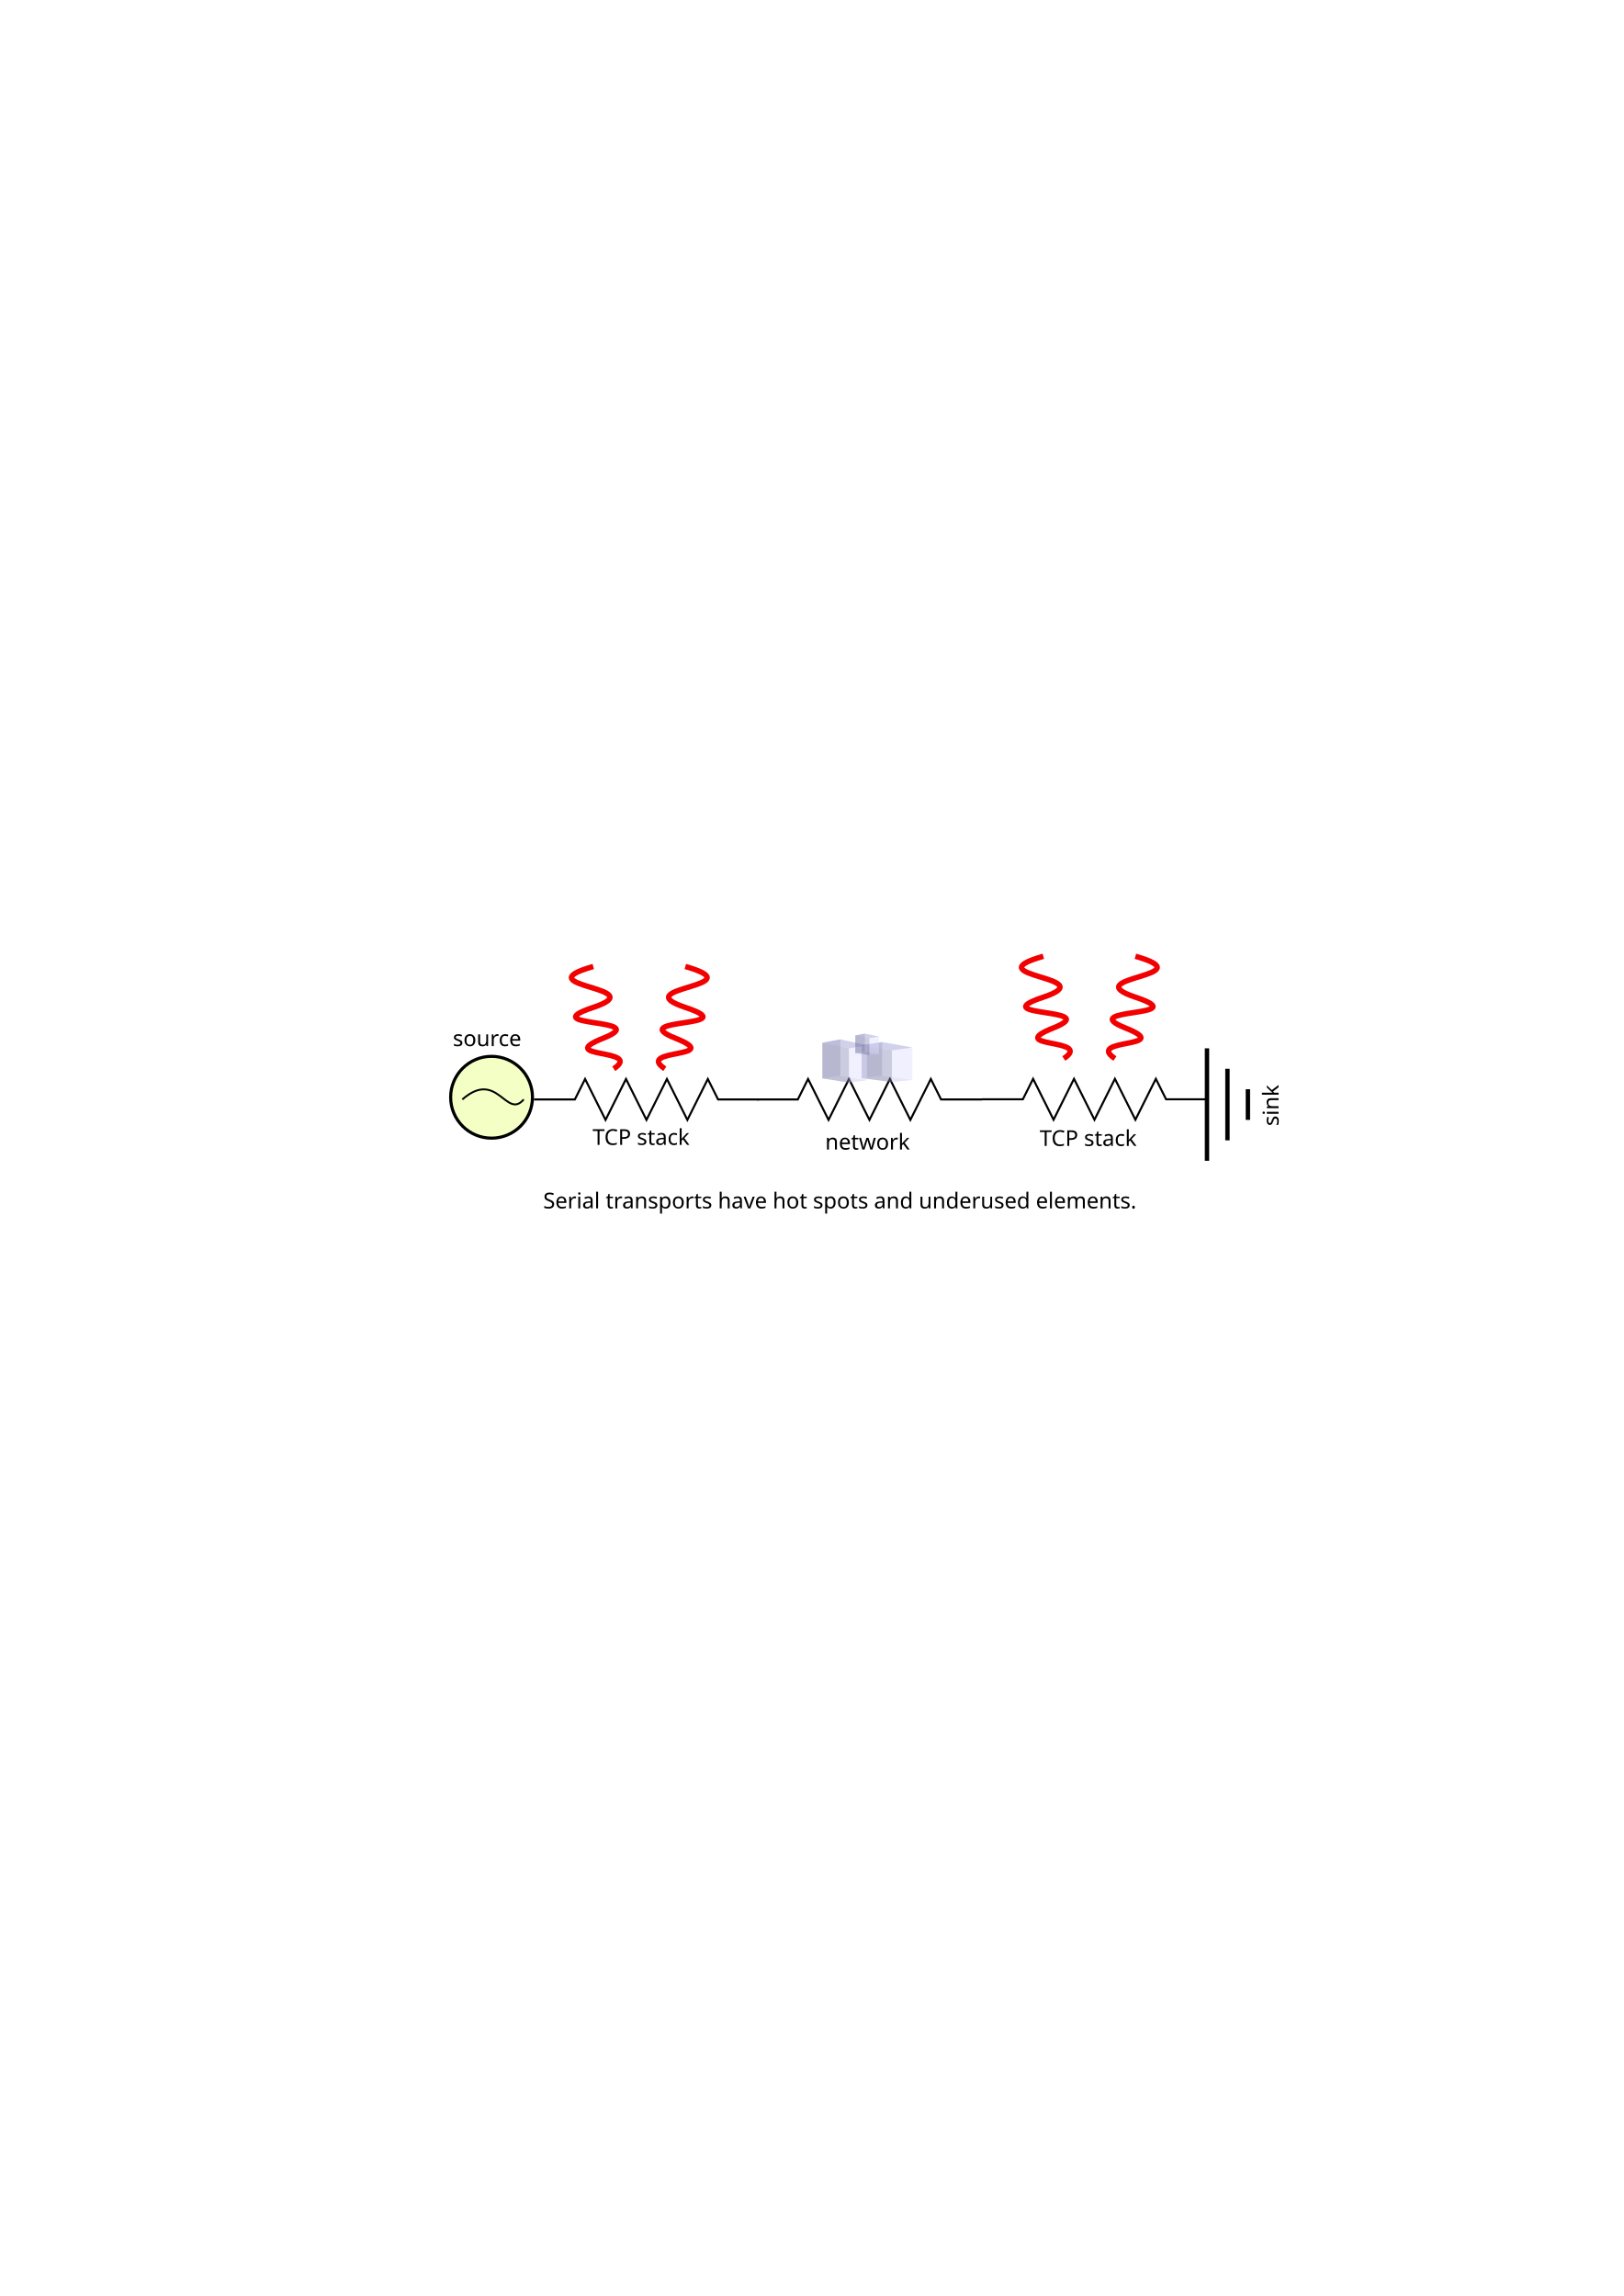
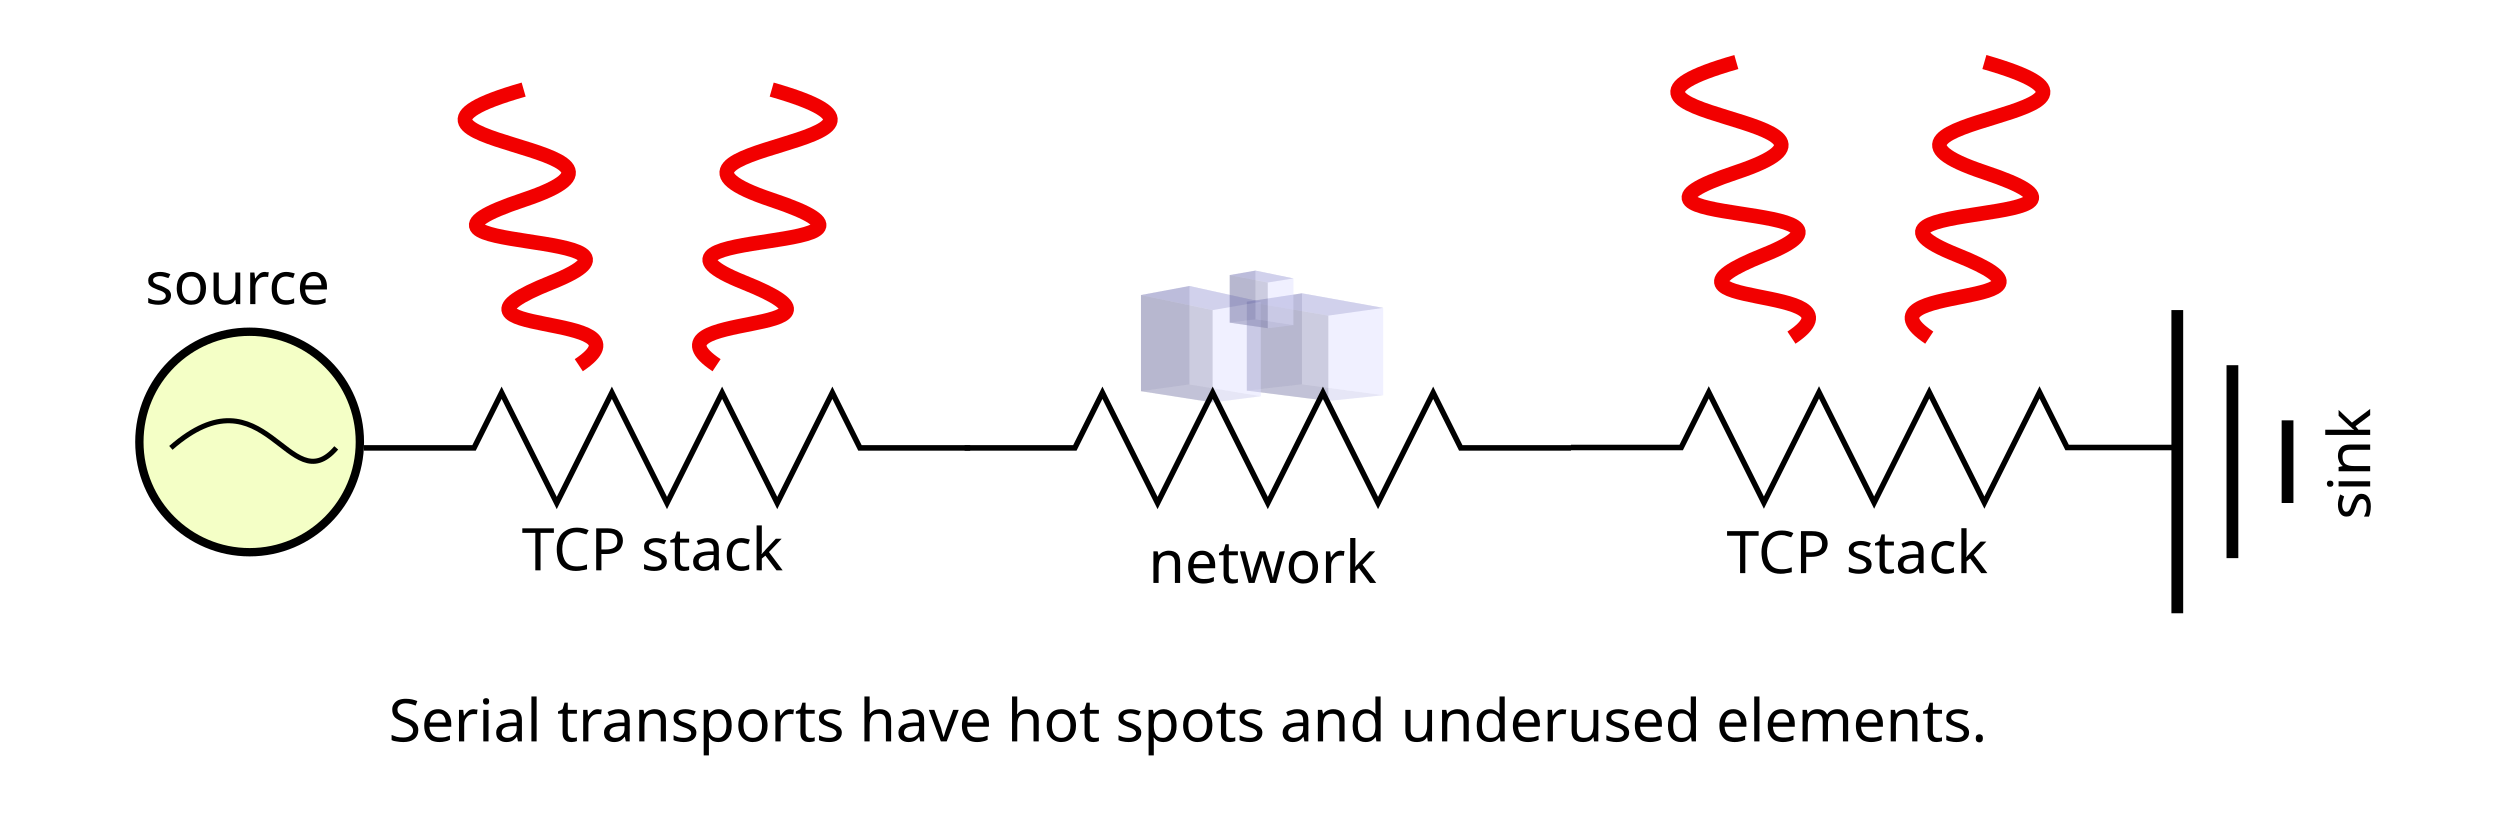
- <svg xmlns="http://www.w3.org/2000/svg" width="210mm" height="297mm" viewBox="0 0 210 297" version="1.1" id="svg8">
+ <svg xmlns="http://www.w3.org/2000/svg" width="120mm" height="40mm" viewBox="0 0 120 40" version="1.1" id="svg8">
  <defs id="defs2">
    </defs>
-   <g id="layer1">
-     <g id="g1075" transform="translate(3.3666666e-6,14.55208)">
-       <g transform="translate(9.789653,-23.81245)" id="g1028">
-         <path style="fill:none;stroke:#000000;stroke-width:0.265px;stroke-linecap:butt;stroke-linejoin:miter;stroke-opacity:1" d="m 59.267,151.479 5.292,-1e-5 1.323,-2.646 2.646,5.292 2.646,-5.292 2.646,5.292 2.646,-5.292 2.646,5.292 2.646,-5.292 1.323,2.646 h 5.292" id="path825-5" />
-         <text xml:space="preserve" style="font-style:normal;font-variant:normal;font-weight:normal;font-stretch:normal;font-size:2.822px;line-height:1.25;font-family:sans-serif;-inkscape-font-specification:'sans-serif, Normal';font-variant-ligatures:normal;font-variant-caps:normal;font-variant-numeric:normal;font-feature-settings:normal;text-align:start;letter-spacing:0px;word-spacing:0px;writing-mode:lr-tb;text-anchor:start;fill:#000000;fill-opacity:1;stroke:none;stroke-width:0.265" x="66.845" y="157.357" id="text880">
-           <tspan id="tspan878" x="66.845" y="157.357" style="stroke-width:0.265">TCP stack</tspan>
-         </text>
+   <g id="layer1" transform="translate(0,-257)">
+     <g id="g6026" transform="translate(-51.59376,136.2793)">
+       <g style="fill:#d4ff2a;fill-opacity:0.268;stroke:#f20000;stroke-width:2.646;stroke-miterlimit:4;stroke-dasharray:none;stroke-dashoffset:0;stroke-opacity:1" id="g1467">
+         <path style="fill:#353564;fill-rule:evenodd;stroke:none;stroke-linejoin:round" points="111.442,139.469 115.358,139.968 115.358,135.869 111.442,135.201 " d="m 111.442,135.201 v 4.269 l 3.916,0.499 v -4.1 z" id="path1469" />
+         <path style="fill:#e9e9ff;fill-rule:evenodd;stroke:none;stroke-linejoin:round" points="117.986,135.499 117.986,139.692 115.358,139.968 115.358,135.869 " d="m 115.358,135.869 2.628,-0.37 v 4.193 l -2.628,0.276 z" id="path1479" />
+         <path style="fill:#4d4d9f;fill-rule:evenodd;stroke:none;stroke-linejoin:round" points="114.088,134.799 117.986,135.499 115.358,135.869 111.442,135.201 " d="m 111.442,135.201 2.646,-0.402 3.899,0.7 -2.628,0.37 z" id="path1471" />
+         <path style="fill:#afafde;fill-rule:evenodd;stroke:none;stroke-linejoin:round" points="114.088,139.169 117.986,139.692 115.358,139.968 111.442,139.469 " d="m 111.442,139.469 2.646,-0.3 3.899,0.522 -2.628,0.276 z" id="path1477" />
+         <path style="fill:#d7d7ff;fill-rule:evenodd;stroke:none;stroke-linejoin:round" points="114.088,139.169 117.986,139.692 117.986,135.499 114.088,134.799 " d="m 114.088,134.799 v 4.37 l 3.899,0.522 v -4.193 z" id="path1475" />
+         <path style="fill:#8686bf;fill-rule:evenodd;stroke:none;stroke-linejoin:round" points="114.088,134.799 114.088,139.169 111.442,139.469 111.442,135.201 " d="m 111.442,135.201 2.646,-0.402 v 4.37 l -2.646,0.3 z" id="path1473" />
      </g>
-       <g transform="translate(9.789653,-23.81245)" id="g1039">
-         <path style="fill:none;stroke:#000000;stroke-width:0.265px;stroke-linecap:butt;stroke-linejoin:miter;stroke-opacity:1" d="m 117.21,151.46 5.292,-1e-5 1.323,-2.646 2.646,5.292 2.646,-5.292 2.646,5.292 2.646,-5.292 2.646,5.292 2.646,-5.292 1.323,2.646 h 5.292" id="path825-6-4" />
-         <text xml:space="preserve" style="font-style:normal;font-variant:normal;font-weight:normal;font-stretch:normal;font-size:2.822px;line-height:1.25;font-family:sans-serif;-inkscape-font-specification:'sans-serif, Normal';font-variant-ligatures:normal;font-variant-caps:normal;font-variant-numeric:normal;font-feature-settings:normal;text-align:start;letter-spacing:0px;word-spacing:0px;writing-mode:lr-tb;text-anchor:start;fill:#000000;fill-opacity:1;stroke:none;stroke-width:0.265" x="124.672" y="157.495" id="text880-5">
-           <tspan id="tspan878-5" x="124.672" y="157.495" style="stroke-width:0.265">TCP stack</tspan>
-         </text>
+       <g style="fill:#d4ff2a;fill-opacity:0.268;stroke:#f20000;stroke-width:2.646;stroke-miterlimit:4;stroke-dasharray:none;stroke-dashoffset:0;stroke-opacity:1" id="g1467-44">
+         <path style="fill:#353564;fill-rule:evenodd;stroke:none;stroke-width:9.749;stroke-linejoin:round" points="106.36,139.498 109.802,140.037 109.802,135.604 106.36,134.882 " d="m 106.36,134.882 v 4.616 l 3.443,0.54 v -4.433 z" id="path1469-1" />
+         <path style="fill:#e9e9ff;fill-rule:evenodd;stroke:none;stroke-width:9.749;stroke-linejoin:round" points="112.112,135.204 112.112,139.739 109.802,140.037 109.802,135.604 " d="m 109.802,135.604 2.31,-0.4 v 4.534 l -2.31,0.299 z" id="path1479-9" />
+         <path style="fill:#4d4d9f;fill-rule:evenodd;stroke:none;stroke-width:9.749;stroke-linejoin:round" points="108.685,134.448 112.112,135.204 109.802,135.604 106.36,134.882 " d="m 106.36,134.882 2.326,-0.434 3.427,0.756 -2.31,0.4 z" id="path1471-02" />
+         <path style="fill:#afafde;fill-rule:evenodd;stroke:none;stroke-width:9.749;stroke-linejoin:round" points="108.685,139.174 112.112,139.739 109.802,140.037 106.36,139.498 " d="m 106.36,139.498 2.326,-0.324 3.427,0.565 -2.31,0.299 z" id="path1477-8" />
+         <path style="fill:#d7d7ff;fill-rule:evenodd;stroke:none;stroke-width:9.749;stroke-linejoin:round" points="108.685,139.174 112.112,139.739 112.112,135.204 108.685,134.448 " d="m 108.685,134.448 v 4.726 l 3.427,0.565 v -4.534 z" id="path1475-0" />
+         <path style="fill:#8686bf;fill-rule:evenodd;stroke:none;stroke-width:9.749;stroke-linejoin:round" points="108.685,134.448 108.685,139.174 106.36,139.498 106.36,134.882 " d="m 106.36,134.882 2.326,-0.434 v 4.726 l -2.326,0.324 z" id="path1473-9" />
      </g>
-       <g transform="translate(9.789653,-23.81245)" id="g1034">
-         <path style="fill:none;stroke:#000000;stroke-width:0.265px;stroke-linecap:butt;stroke-linejoin:miter;stroke-opacity:1" d="m 88.106,151.479 5.292,-1e-5 1.323,-2.646 2.646,5.292 2.646,-5.292 2.646,5.292 2.646,-5.292 2.646,5.292 2.646,-5.292 1.323,2.646 h 5.292" id="path825-4" />
-         <text xml:space="preserve" style="font-style:normal;font-variant:normal;font-weight:normal;font-stretch:normal;font-size:2.822px;line-height:1.25;font-family:sans-serif;-inkscape-font-specification:'sans-serif, Normal';font-variant-ligatures:normal;font-variant-caps:normal;font-variant-numeric:normal;font-feature-settings:normal;text-align:start;letter-spacing:0px;word-spacing:0px;writing-mode:lr-tb;text-anchor:start;fill:#000000;fill-opacity:1;stroke:none;stroke-width:0.265" x="96.934" y="157.96" id="text955">
-           <tspan id="tspan953" x="96.934" y="157.96" style="stroke-width:0.265">network</tspan>
-           <tspan x="96.934" y="161.488" style="stroke-width:0.265" id="tspan957" />
+       <g style="fill:#d4ff2a;fill-opacity:0.268;stroke:#f20000;stroke-width:2.646;stroke-miterlimit:4;stroke-dasharray:none;stroke-dashoffset:0;stroke-opacity:1" id="g1467-4">
+         <path style="fill:#353564;fill-rule:evenodd;stroke:none;stroke-width:4.997;stroke-linejoin:round" points="110.62,136.207 112.448,136.474 112.448,134.281 110.62,133.924 " d="m 110.62,133.924 v 2.284 l 1.828,0.267 v -2.193 z" id="path1469-2" />
+         <path style="fill:#e9e9ff;fill-rule:evenodd;stroke:none;stroke-width:4.997;stroke-linejoin:round" points="113.675,134.083 113.675,136.327 112.448,136.474 112.448,134.281 " d="m 112.448,134.281 1.227,-0.198 v 2.243 l -1.227,0.148 z" id="path1479-0" />
+         <path style="fill:#4d4d9f;fill-rule:evenodd;stroke:none;stroke-width:4.997;stroke-linejoin:round" points="111.855,133.709 113.675,134.083 112.448,134.281 110.62,133.924 " d="m 110.62,133.924 1.235,-0.215 1.82,0.374 -1.227,0.198 z" id="path1471-0" />
+         <path style="fill:#afafde;fill-rule:evenodd;stroke:none;stroke-width:4.997;stroke-linejoin:round" points="111.855,136.047 113.675,136.327 112.448,136.474 110.62,136.207 " d="m 110.62,136.207 1.235,-0.16 1.82,0.28 -1.227,0.148 z" id="path1477-1" />
+         <path style="fill:#d7d7ff;fill-rule:evenodd;stroke:none;stroke-width:4.997;stroke-linejoin:round" points="111.855,136.047 113.675,136.327 113.675,134.083 111.855,133.709 " d="m 111.855,133.709 v 2.338 l 1.82,0.28 v -2.243 z" id="path1475-4" />
+         <path style="fill:#8686bf;fill-rule:evenodd;stroke:none;stroke-width:4.997;stroke-linejoin:round" points="111.855,133.709 111.855,136.047 110.62,136.207 110.62,133.924 " d="m 110.62,133.924 1.235,-0.215 v 2.338 l -1.235,0.16 z" id="path1473-7" />
+       </g>
+       <g id="g5964">
+         <g id="g1075" transform="translate(3.3666666e-6,14.55208)">
+           <g transform="translate(9.789653,-23.81245)" id="g1028">
+             <path style="fill:none;stroke:#000000;stroke-width:0.265px;stroke-linecap:butt;stroke-linejoin:miter;stroke-opacity:1" d="m 59.267,151.479 5.292,-1e-5 1.323,-2.646 2.646,5.292 2.646,-5.292 2.646,5.292 2.646,-5.292 2.646,5.292 2.646,-5.292 1.323,2.646 h 5.292" id="path825-5" />
+             <text xml:space="preserve" style="font-style:normal;font-variant:normal;font-weight:normal;font-stretch:normal;font-size:2.822px;line-height:1.25;font-family:sans-serif;-inkscape-font-specification:'sans-serif, Normal';font-variant-ligatures:normal;font-variant-caps:normal;font-variant-numeric:normal;font-feature-settings:normal;text-align:start;letter-spacing:0px;word-spacing:0px;writing-mode:lr-tb;text-anchor:start;fill:#000000;fill-opacity:1;stroke:none;stroke-width:0.265" x="66.845" y="157.357" id="text880">
+               <tspan id="tspan878" x="66.845" y="157.357" style="stroke-width:0.265">TCP stack</tspan>
+             </text>
+           </g>
+           <g transform="translate(9.789653,-23.81245)" id="g1039">
+             <path style="fill:none;stroke:#000000;stroke-width:0.265px;stroke-linecap:butt;stroke-linejoin:miter;stroke-opacity:1" d="m 117.21,151.46 5.292,-1e-5 1.323,-2.646 2.646,5.292 2.646,-5.292 2.646,5.292 2.646,-5.292 2.646,5.292 2.646,-5.292 1.323,2.646 h 5.292" id="path825-6-4" />
+             <text xml:space="preserve" style="font-style:normal;font-variant:normal;font-weight:normal;font-stretch:normal;font-size:2.822px;line-height:1.25;font-family:sans-serif;-inkscape-font-specification:'sans-serif, Normal';font-variant-ligatures:normal;font-variant-caps:normal;font-variant-numeric:normal;font-feature-settings:normal;text-align:start;letter-spacing:0px;word-spacing:0px;writing-mode:lr-tb;text-anchor:start;fill:#000000;fill-opacity:1;stroke:none;stroke-width:0.265" x="124.672" y="157.495" id="text880-5">
+               <tspan id="tspan878-5" x="124.672" y="157.495" style="stroke-width:0.265">TCP stack</tspan>
+             </text>
+           </g>
+           <g transform="translate(9.789653,-23.81245)" id="g1034">
+             <path style="fill:none;stroke:#000000;stroke-width:0.265px;stroke-linecap:butt;stroke-linejoin:miter;stroke-opacity:1" d="m 88.106,151.479 5.292,-1e-5 1.323,-2.646 2.646,5.292 2.646,-5.292 2.646,5.292 2.646,-5.292 2.646,5.292 2.646,-5.292 1.323,2.646 h 5.292" id="path825-4" />
+             <text xml:space="preserve" style="font-style:normal;font-variant:normal;font-weight:normal;font-stretch:normal;font-size:2.822px;line-height:1.25;font-family:sans-serif;-inkscape-font-specification:'sans-serif, Normal';font-variant-ligatures:normal;font-variant-caps:normal;font-variant-numeric:normal;font-feature-settings:normal;text-align:start;letter-spacing:0px;word-spacing:0px;writing-mode:lr-tb;text-anchor:start;fill:#000000;fill-opacity:1;stroke:none;stroke-width:0.265" x="96.934" y="157.96" id="text955">
+               <tspan id="tspan953" x="96.934" y="157.96" style="stroke-width:0.265">network</tspan>
+               <tspan x="96.934" y="161.488" style="stroke-width:0.265" id="tspan957" />
+             </text>
+           </g>
+         </g>
+         <g id="g983" transform="translate(33.3375,1.322917)">
+           <g transform="translate(14.55208,3.968753)" id="g920">
+             <g id="g915">
+               <circle r="5.292" cy="136.644" cx="15.686" id="path909" style="fill:#d4ff2a;fill-opacity:0.268;stroke:#000000;stroke-width:0.4;stroke-miterlimit:4;stroke-dasharray:none;stroke-opacity:1" />
+               <path id="path911" d="m 11.906,136.927 c 4.536,-3.969 5.67,2.646 7.938,0" style="fill:none;stroke:#000000;stroke-width:0.245px;stroke-linecap:butt;stroke-linejoin:miter;stroke-opacity:1" />
+             </g>
+           </g>
+           <text id="text961" y="133.998" x="25.23" style="font-style:normal;font-variant:normal;font-weight:normal;font-stretch:normal;font-size:2.822px;line-height:1.25;font-family:sans-serif;-inkscape-font-specification:'sans-serif, Normal';font-variant-ligatures:normal;font-variant-caps:normal;font-variant-numeric:normal;font-feature-settings:normal;text-align:start;letter-spacing:0px;word-spacing:0px;writing-mode:lr-tb;text-anchor:start;fill:#000000;fill-opacity:1;stroke:none;stroke-width:0.265" xml:space="preserve">
+             <tspan style="stroke-width:0.265" y="133.998" x="25.23" id="tspan959">source</tspan>
+             <tspan id="tspan963" style="stroke-width:0.265" y="137.526" x="25.23" />
+           </text>
+         </g>
+         <g id="g998" transform="rotate(-90,142.875,148.8333)">
+           <g transform="translate(21.16667,-2.645837)" id="g974">
+             <path style="fill:none;stroke:#000000;stroke-width:0.565;stroke-linecap:butt;stroke-linejoin:miter;stroke-miterlimit:4;stroke-dasharray:none;stroke-opacity:1" d="m 120.385,164.708 h 14.552 v 0" id="path965" />
+             <path style="fill:none;stroke:#000000;stroke-width:0.565;stroke-linecap:butt;stroke-linejoin:miter;stroke-miterlimit:4;stroke-dasharray:none;stroke-opacity:1" d="m 123.031,167.354 h 9.26" id="path967" />
+             <path style="fill:none;stroke:#000000;stroke-width:0.565;stroke-linecap:butt;stroke-linejoin:miter;stroke-miterlimit:4;stroke-dasharray:none;stroke-opacity:1" d="m 125.677,170 h 3.969" id="path969" />
+           </g>
+           <text id="text987" y="171.323" x="146.05" style="font-style:normal;font-variant:normal;font-weight:normal;font-stretch:normal;font-size:2.822px;line-height:1.25;font-family:sans-serif;-inkscape-font-specification:'sans-serif, Normal';font-variant-ligatures:normal;font-variant-caps:normal;font-variant-numeric:normal;font-feature-settings:normal;text-align:start;letter-spacing:0px;word-spacing:0px;writing-mode:lr-tb;text-anchor:start;fill:#000000;fill-opacity:1;stroke:none;stroke-width:0.265" xml:space="preserve">
+             <tspan style="stroke-width:0.265" y="171.323" x="146.05" id="tspan985">sink</tspan>
+             <tspan id="tspan989" style="stroke-width:0.265" y="174.851" x="146.05" />
+           </text>
+         </g>
+         <g id="g1424">
+           <path id="path1405" d="m 76.729,125.021 c -9.26,2.646 7.937,2.646 0,5.292 -7.938,2.646 7.937,1.323 1.323,3.969 -6.615,2.646 5.292,1.323 1.323,3.969" style="fill:none;stroke:#f20000;stroke-width:0.7;stroke-linecap:butt;stroke-linejoin:miter;stroke-miterlimit:4;stroke-dasharray:none;stroke-opacity:1" />
+           <path id="path1405-1" d="m 88.635,125.021 c 9.26,2.646 -7.937,2.646 0,5.292 7.938,2.646 -7.937,1.323 -1.323,3.969 6.615,2.646 -5.292,1.323 -1.323,3.969" style="fill:none;stroke:#f20000;stroke-width:0.7;stroke-linecap:butt;stroke-linejoin:miter;stroke-miterlimit:4;stroke-dasharray:none;stroke-opacity:1" />
+         </g>
+         <path style="fill:none;stroke:#f20000;stroke-width:0.7;stroke-linecap:butt;stroke-linejoin:miter;stroke-miterlimit:4;stroke-dasharray:none;stroke-dashoffset:0;stroke-opacity:1" d="m 134.938,123.698 c -9.26,2.646 7.938,2.646 0,5.292 -7.938,2.646 7.938,1.323 1.323,3.969 -6.615,2.646 5.292,1.323 1.323,3.969" id="path1405-8" />
+         <path style="fill:none;stroke:#f20000;stroke-width:0.7;stroke-linecap:butt;stroke-linejoin:miter;stroke-miterlimit:4;stroke-dasharray:none;stroke-dashoffset:0;stroke-opacity:1" d="m 146.844,123.698 c 9.26,2.646 -7.938,2.646 0,5.292 7.938,2.646 -7.938,1.323 -1.323,3.969 6.615,2.646 -5.292,1.323 -1.323,3.969" id="path1405-1-5" />
+         <text xml:space="preserve" style="font-style:normal;font-variant:normal;font-weight:normal;font-stretch:normal;font-size:2.822px;line-height:1.25;font-family:sans-serif;-inkscape-font-specification:'sans-serif, Normal';font-variant-ligatures:normal;font-variant-caps:normal;font-variant-numeric:normal;font-feature-settings:normal;text-align:start;letter-spacing:0px;word-spacing:0px;writing-mode:lr-tb;text-anchor:start;fill:#000000;fill-opacity:1;stroke:none;stroke-width:0.265" x="70.249" y="156.31" id="text1539">
+           <tspan id="tspan1537" x="70.249" y="156.31" style="stroke-width:0.265">Serial transports have hot spots and underused elements.</tspan>
+           <tspan x="70.249" y="159.838" style="stroke-width:0.265" id="tspan1541" />
        </text>
      </g>
    </g>
-     <g id="g983" transform="translate(33.3375,1.322917)">
-       <g transform="translate(14.55208,3.968753)" id="g920">
-         <g id="g915">
-           <circle r="5.292" cy="136.644" cx="15.686" id="path909" style="fill:#d4ff2a;fill-opacity:0.268;stroke:#000000;stroke-width:0.4;stroke-miterlimit:4;stroke-dasharray:none;stroke-opacity:1" />
-           <path id="path911" d="m 11.906,136.927 c 4.536,-3.969 5.67,2.646 7.938,0" style="fill:none;stroke:#000000;stroke-width:0.245px;stroke-linecap:butt;stroke-linejoin:miter;stroke-opacity:1" />
-         </g>
-       </g>
-       <text id="text961" y="133.998" x="25.23" style="font-style:normal;font-variant:normal;font-weight:normal;font-stretch:normal;font-size:2.822px;line-height:1.25;font-family:sans-serif;-inkscape-font-specification:'sans-serif, Normal';font-variant-ligatures:normal;font-variant-caps:normal;font-variant-numeric:normal;font-feature-settings:normal;text-align:start;letter-spacing:0px;word-spacing:0px;writing-mode:lr-tb;text-anchor:start;fill:#000000;fill-opacity:1;stroke:none;stroke-width:0.265" xml:space="preserve">
-         <tspan style="stroke-width:0.265" y="133.998" x="25.23" id="tspan959">source</tspan>
-         <tspan id="tspan963" style="stroke-width:0.265" y="137.526" x="25.23" />
-       </text>
-     </g>
-     <g id="g998" transform="rotate(-90,142.875,148.8333)">
-       <g transform="translate(21.16667,-2.645837)" id="g974">
-         <path style="fill:none;stroke:#000000;stroke-width:0.565;stroke-linecap:butt;stroke-linejoin:miter;stroke-miterlimit:4;stroke-dasharray:none;stroke-opacity:1" d="m 120.385,164.708 h 14.552 v 0" id="path965" />
-         <path style="fill:none;stroke:#000000;stroke-width:0.565;stroke-linecap:butt;stroke-linejoin:miter;stroke-miterlimit:4;stroke-dasharray:none;stroke-opacity:1" d="m 123.031,167.354 h 9.26" id="path967" />
-         <path style="fill:none;stroke:#000000;stroke-width:0.565;stroke-linecap:butt;stroke-linejoin:miter;stroke-miterlimit:4;stroke-dasharray:none;stroke-opacity:1" d="m 125.677,170 h 3.969" id="path969" />
-       </g>
-       <text id="text987" y="171.323" x="146.05" style="font-style:normal;font-variant:normal;font-weight:normal;font-stretch:normal;font-size:2.822px;line-height:1.25;font-family:sans-serif;-inkscape-font-specification:'sans-serif, Normal';font-variant-ligatures:normal;font-variant-caps:normal;font-variant-numeric:normal;font-feature-settings:normal;text-align:start;letter-spacing:0px;word-spacing:0px;writing-mode:lr-tb;text-anchor:start;fill:#000000;fill-opacity:1;stroke:none;stroke-width:0.265" xml:space="preserve">
-         <tspan style="stroke-width:0.265" y="171.323" x="146.05" id="tspan985">sink</tspan>
-         <tspan id="tspan989" style="stroke-width:0.265" y="174.851" x="146.05" />
-       </text>
-     </g>
-     <g id="g1424">
-       <path id="path1405" d="m 76.729,125.021 c -9.26,2.646 7.937,2.646 0,5.292 -7.938,2.646 7.937,1.323 1.323,3.969 -6.615,2.646 5.292,1.323 1.323,3.969" style="fill:none;stroke:#f20000;stroke-width:0.7;stroke-linecap:butt;stroke-linejoin:miter;stroke-miterlimit:4;stroke-dasharray:none;stroke-opacity:1" />
-       <path id="path1405-1" d="m 88.635,125.021 c 9.26,2.646 -7.937,2.646 0,5.292 7.938,2.646 -7.937,1.323 -1.323,3.969 6.615,2.646 -5.292,1.323 -1.323,3.969" style="fill:none;stroke:#f20000;stroke-width:0.7;stroke-linecap:butt;stroke-linejoin:miter;stroke-miterlimit:4;stroke-dasharray:none;stroke-opacity:1" />
-     </g>
-     <path style="fill:none;stroke:#f20000;stroke-width:0.7;stroke-linecap:butt;stroke-linejoin:miter;stroke-miterlimit:4;stroke-dasharray:none;stroke-dashoffset:0;stroke-opacity:1" d="m 134.938,123.698 c -9.26,2.646 7.938,2.646 0,5.292 -7.938,2.646 7.938,1.323 1.323,3.969 -6.615,2.646 5.292,1.323 1.323,3.969" id="path1405-8" />
-     <path style="fill:none;stroke:#f20000;stroke-width:0.7;stroke-linecap:butt;stroke-linejoin:miter;stroke-miterlimit:4;stroke-dasharray:none;stroke-dashoffset:0;stroke-opacity:1" d="m 146.844,123.698 c 9.26,2.646 -7.938,2.646 0,5.292 7.938,2.646 -7.938,1.323 -1.323,3.969 6.615,2.646 -5.292,1.323 -1.323,3.969" id="path1405-1-5" />
-     <g id="g1467" style="fill:#d4ff2a;fill-opacity:0.268;stroke:#f20000;stroke-width:2.646;stroke-miterlimit:4;stroke-dasharray:none;stroke-dashoffset:0;stroke-opacity:1">
-       <path id="path1469" d="m 111.442,135.201 v 4.269 l 3.916,0.499 v -4.1 z" points="111.442,139.469 115.358,139.968 115.358,135.869 111.442,135.201 " style="fill:#353564;fill-rule:evenodd;stroke:none;stroke-linejoin:round" />
-       <path id="path1479" d="m 115.358,135.869 2.628,-0.37 v 4.193 l -2.628,0.276 z" points="117.986,135.499 117.986,139.692 115.358,139.968 115.358,135.869 " style="fill:#e9e9ff;fill-rule:evenodd;stroke:none;stroke-linejoin:round" />
-       <path id="path1471" d="m 111.442,135.201 2.646,-0.402 3.899,0.7 -2.628,0.37 z" points="114.088,134.799 117.986,135.499 115.358,135.869 111.442,135.201 " style="fill:#4d4d9f;fill-rule:evenodd;stroke:none;stroke-linejoin:round" />
-       <path id="path1477" d="m 111.442,139.469 2.646,-0.3 3.899,0.522 -2.628,0.276 z" points="114.088,139.169 117.986,139.692 115.358,139.968 111.442,139.469 " style="fill:#afafde;fill-rule:evenodd;stroke:none;stroke-linejoin:round" />
-       <path id="path1475" d="m 114.088,134.799 v 4.37 l 3.899,0.522 v -4.193 z" points="114.088,139.169 117.986,139.692 117.986,135.499 114.088,134.799 " style="fill:#d7d7ff;fill-rule:evenodd;stroke:none;stroke-linejoin:round" />
-       <path id="path1473" d="m 111.442,135.201 2.646,-0.402 v 4.37 l -2.646,0.3 z" points="114.088,134.799 114.088,139.169 111.442,139.469 111.442,135.201 " style="fill:#8686bf;fill-rule:evenodd;stroke:none;stroke-linejoin:round" />
-     </g>
-     <g id="g1467-44" style="fill:#d4ff2a;fill-opacity:0.268;stroke:#f20000;stroke-width:2.646;stroke-miterlimit:4;stroke-dasharray:none;stroke-dashoffset:0;stroke-opacity:1">
-       <path id="path1469-1" d="m 106.36,134.882 v 4.616 l 3.443,0.54 v -4.433 z" points="106.36,139.498 109.802,140.037 109.802,135.604 106.36,134.882 " style="fill:#353564;fill-rule:evenodd;stroke:none;stroke-width:9.749;stroke-linejoin:round" />
-       <path id="path1479-9" d="m 109.802,135.604 2.31,-0.4 v 4.534 l -2.31,0.299 z" points="112.112,135.204 112.112,139.739 109.802,140.037 109.802,135.604 " style="fill:#e9e9ff;fill-rule:evenodd;stroke:none;stroke-width:9.749;stroke-linejoin:round" />
-       <path id="path1471-02" d="m 106.36,134.882 2.326,-0.434 3.427,0.756 -2.31,0.4 z" points="108.685,134.448 112.112,135.204 109.802,135.604 106.36,134.882 " style="fill:#4d4d9f;fill-rule:evenodd;stroke:none;stroke-width:9.749;stroke-linejoin:round" />
-       <path id="path1477-8" d="m 106.36,139.498 2.326,-0.324 3.427,0.565 -2.31,0.299 z" points="108.685,139.174 112.112,139.739 109.802,140.037 106.36,139.498 " style="fill:#afafde;fill-rule:evenodd;stroke:none;stroke-width:9.749;stroke-linejoin:round" />
-       <path id="path1475-0" d="m 108.685,134.448 v 4.726 l 3.427,0.565 v -4.534 z" points="108.685,139.174 112.112,139.739 112.112,135.204 108.685,134.448 " style="fill:#d7d7ff;fill-rule:evenodd;stroke:none;stroke-width:9.749;stroke-linejoin:round" />
-       <path id="path1473-9" d="m 106.36,134.882 2.326,-0.434 v 4.726 l -2.326,0.324 z" points="108.685,134.448 108.685,139.174 106.36,139.498 106.36,134.882 " style="fill:#8686bf;fill-rule:evenodd;stroke:none;stroke-width:9.749;stroke-linejoin:round" />
-     </g>
-     <g id="g1467-4" style="fill:#d4ff2a;fill-opacity:0.268;stroke:#f20000;stroke-width:2.646;stroke-miterlimit:4;stroke-dasharray:none;stroke-dashoffset:0;stroke-opacity:1">
-       <path id="path1469-2" d="m 110.62,133.924 v 2.284 l 1.828,0.267 v -2.193 z" points="110.62,136.207 112.448,136.474 112.448,134.281 110.62,133.924 " style="fill:#353564;fill-rule:evenodd;stroke:none;stroke-width:4.997;stroke-linejoin:round" />
-       <path id="path1479-0" d="m 112.448,134.281 1.227,-0.198 v 2.243 l -1.227,0.148 z" points="113.675,134.083 113.675,136.327 112.448,136.474 112.448,134.281 " style="fill:#e9e9ff;fill-rule:evenodd;stroke:none;stroke-width:4.997;stroke-linejoin:round" />
-       <path id="path1471-0" d="m 110.62,133.924 1.235,-0.215 1.82,0.374 -1.227,0.198 z" points="111.855,133.709 113.675,134.083 112.448,134.281 110.62,133.924 " style="fill:#4d4d9f;fill-rule:evenodd;stroke:none;stroke-width:4.997;stroke-linejoin:round" />
-       <path id="path1477-1" d="m 110.62,136.207 1.235,-0.16 1.82,0.28 -1.227,0.148 z" points="111.855,136.047 113.675,136.327 112.448,136.474 110.62,136.207 " style="fill:#afafde;fill-rule:evenodd;stroke:none;stroke-width:4.997;stroke-linejoin:round" />
-       <path id="path1475-4" d="m 111.855,133.709 v 2.338 l 1.82,0.28 v -2.243 z" points="111.855,136.047 113.675,136.327 113.675,134.083 111.855,133.709 " style="fill:#d7d7ff;fill-rule:evenodd;stroke:none;stroke-width:4.997;stroke-linejoin:round" />
-       <path id="path1473-7" d="m 110.62,133.924 1.235,-0.215 v 2.338 l -1.235,0.16 z" points="111.855,133.709 111.855,136.047 110.62,136.207 110.62,133.924 " style="fill:#8686bf;fill-rule:evenodd;stroke:none;stroke-width:4.997;stroke-linejoin:round" />
-     </g>
-     <text xml:space="preserve" style="font-style:normal;font-variant:normal;font-weight:normal;font-stretch:normal;font-size:2.822px;line-height:1.25;font-family:sans-serif;-inkscape-font-specification:'sans-serif, Normal';font-variant-ligatures:normal;font-variant-caps:normal;font-variant-numeric:normal;font-feature-settings:normal;text-align:start;letter-spacing:0px;word-spacing:0px;writing-mode:lr-tb;text-anchor:start;fill:#000000;fill-opacity:1;stroke:none;stroke-width:0.265" x="70.249" y="156.31" id="text1539">
-       <tspan id="tspan1537" x="70.249" y="156.31" style="stroke-width:0.265">Serial transports have hot spots and underused elements.</tspan>
-       <tspan x="70.249" y="159.838" style="stroke-width:0.265" id="tspan1541" />
-     </text>
  </g>
</svg>
